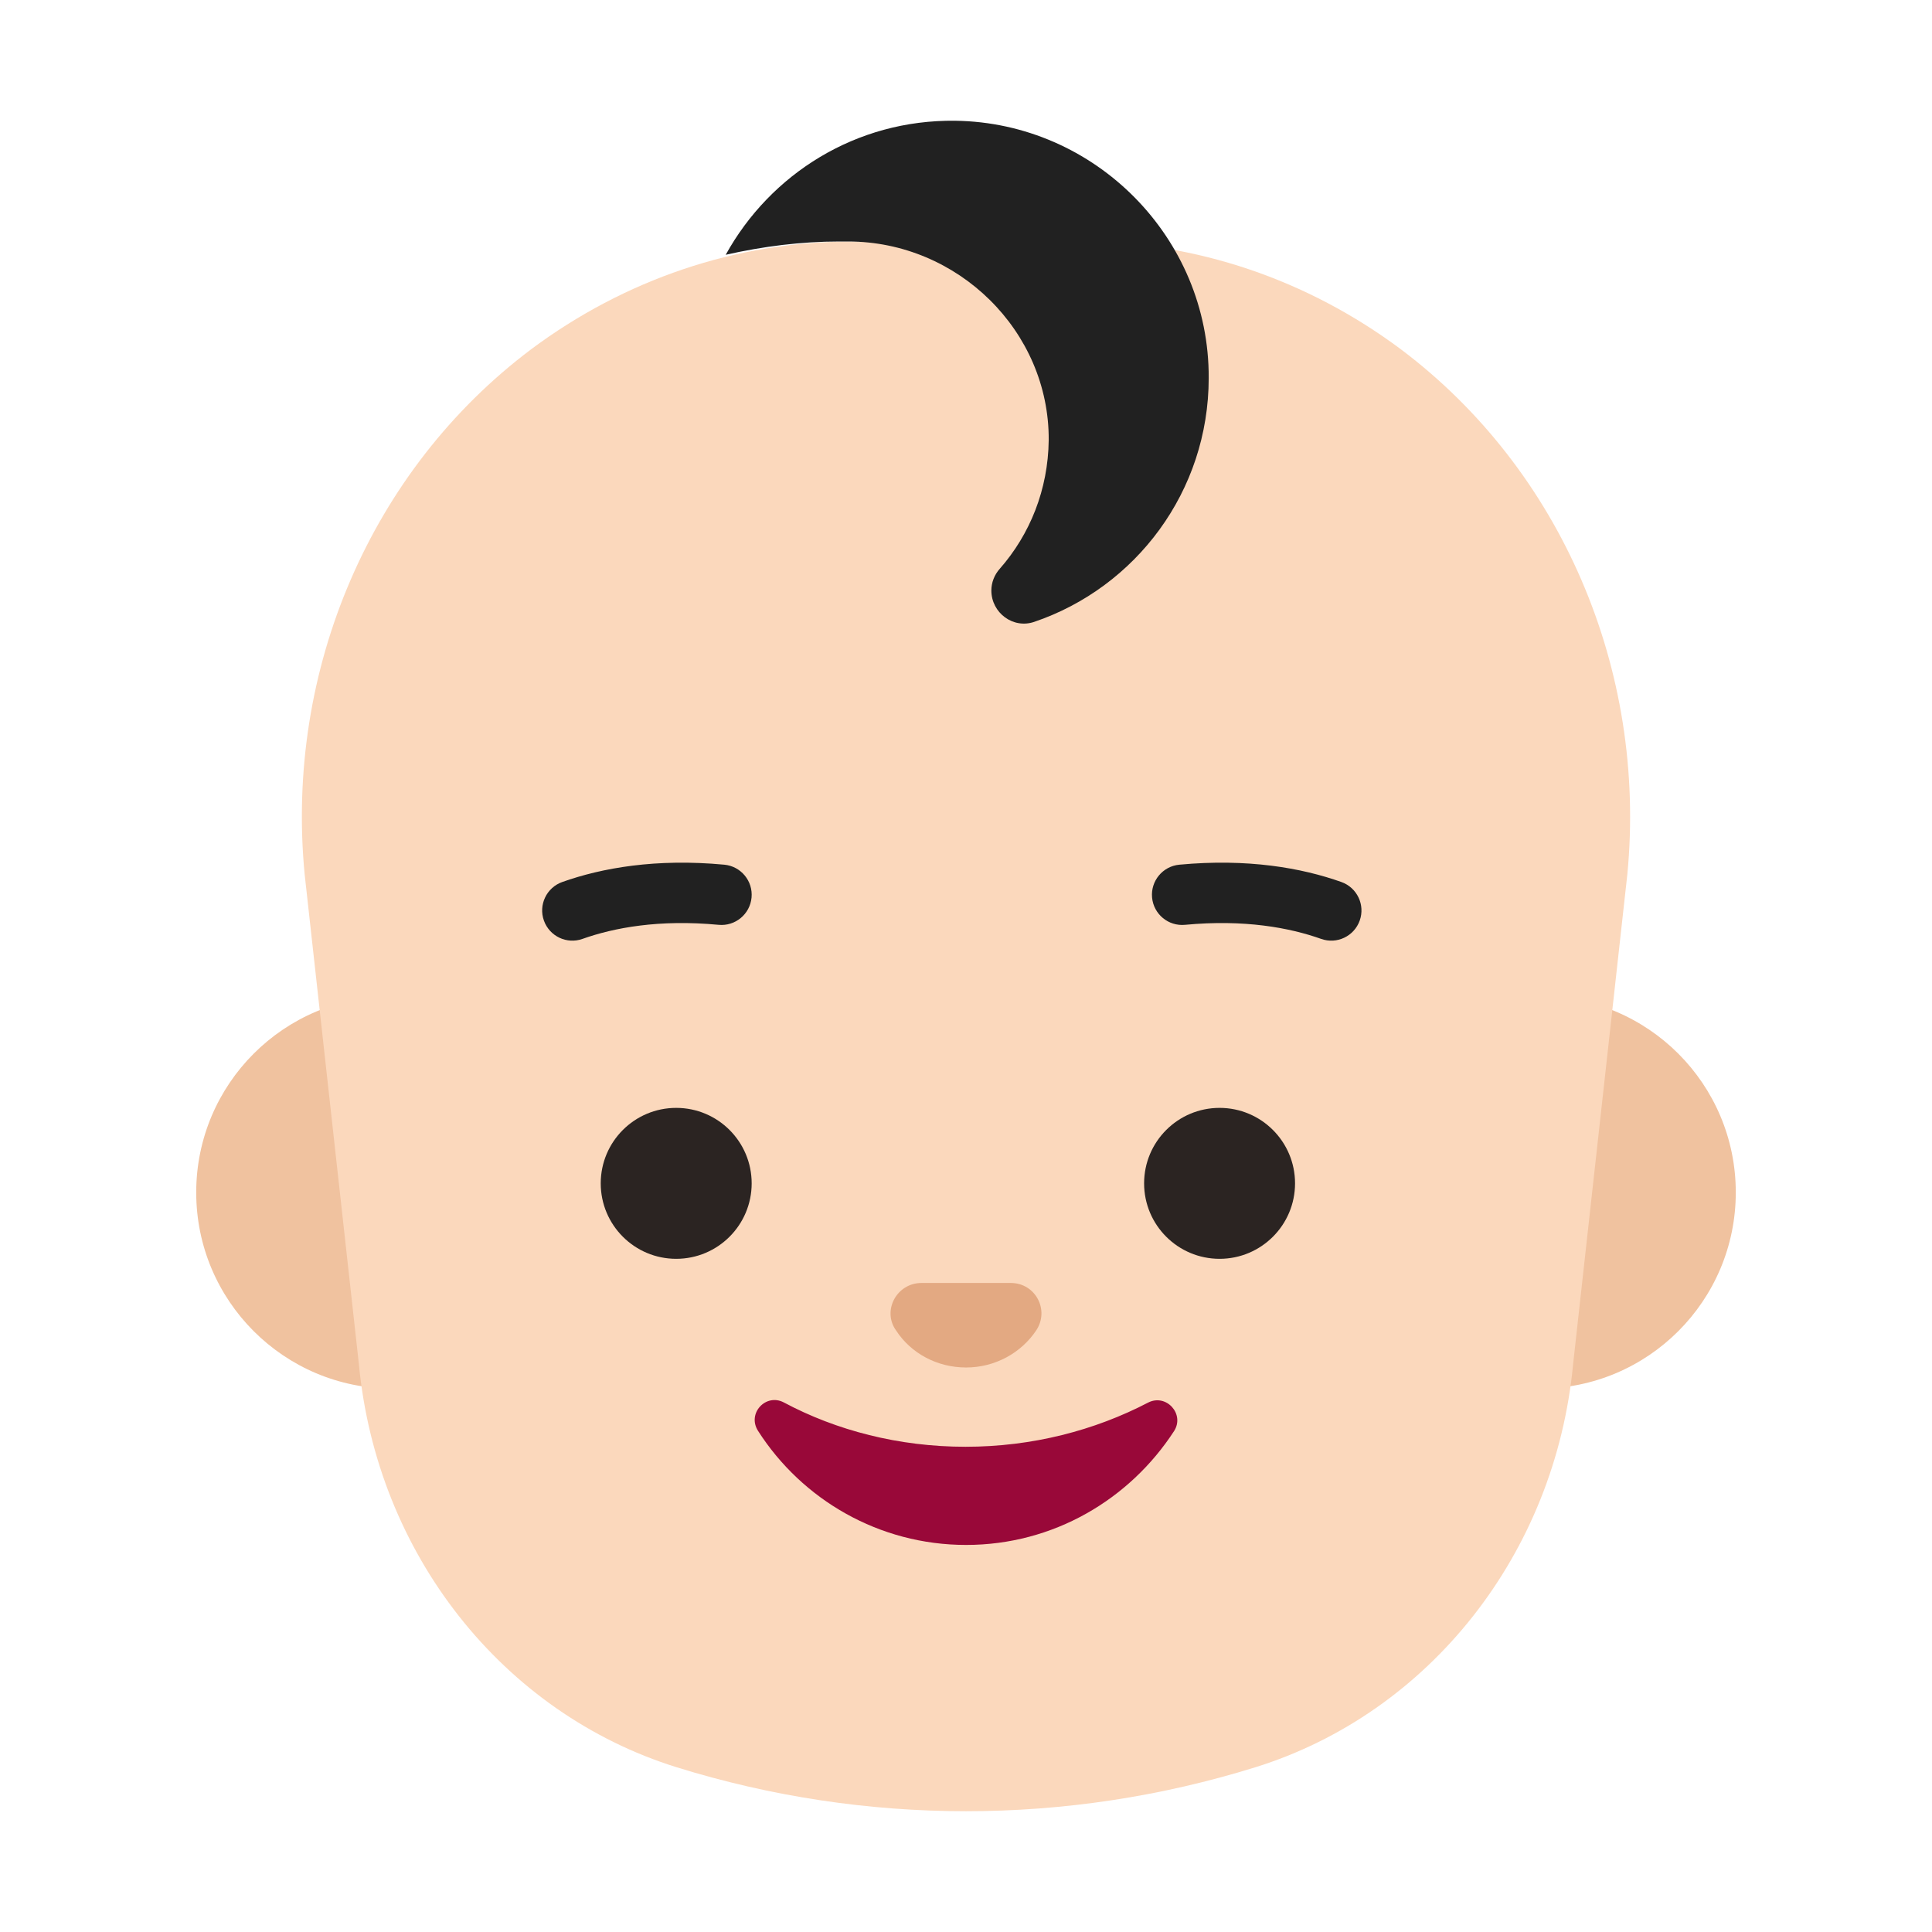
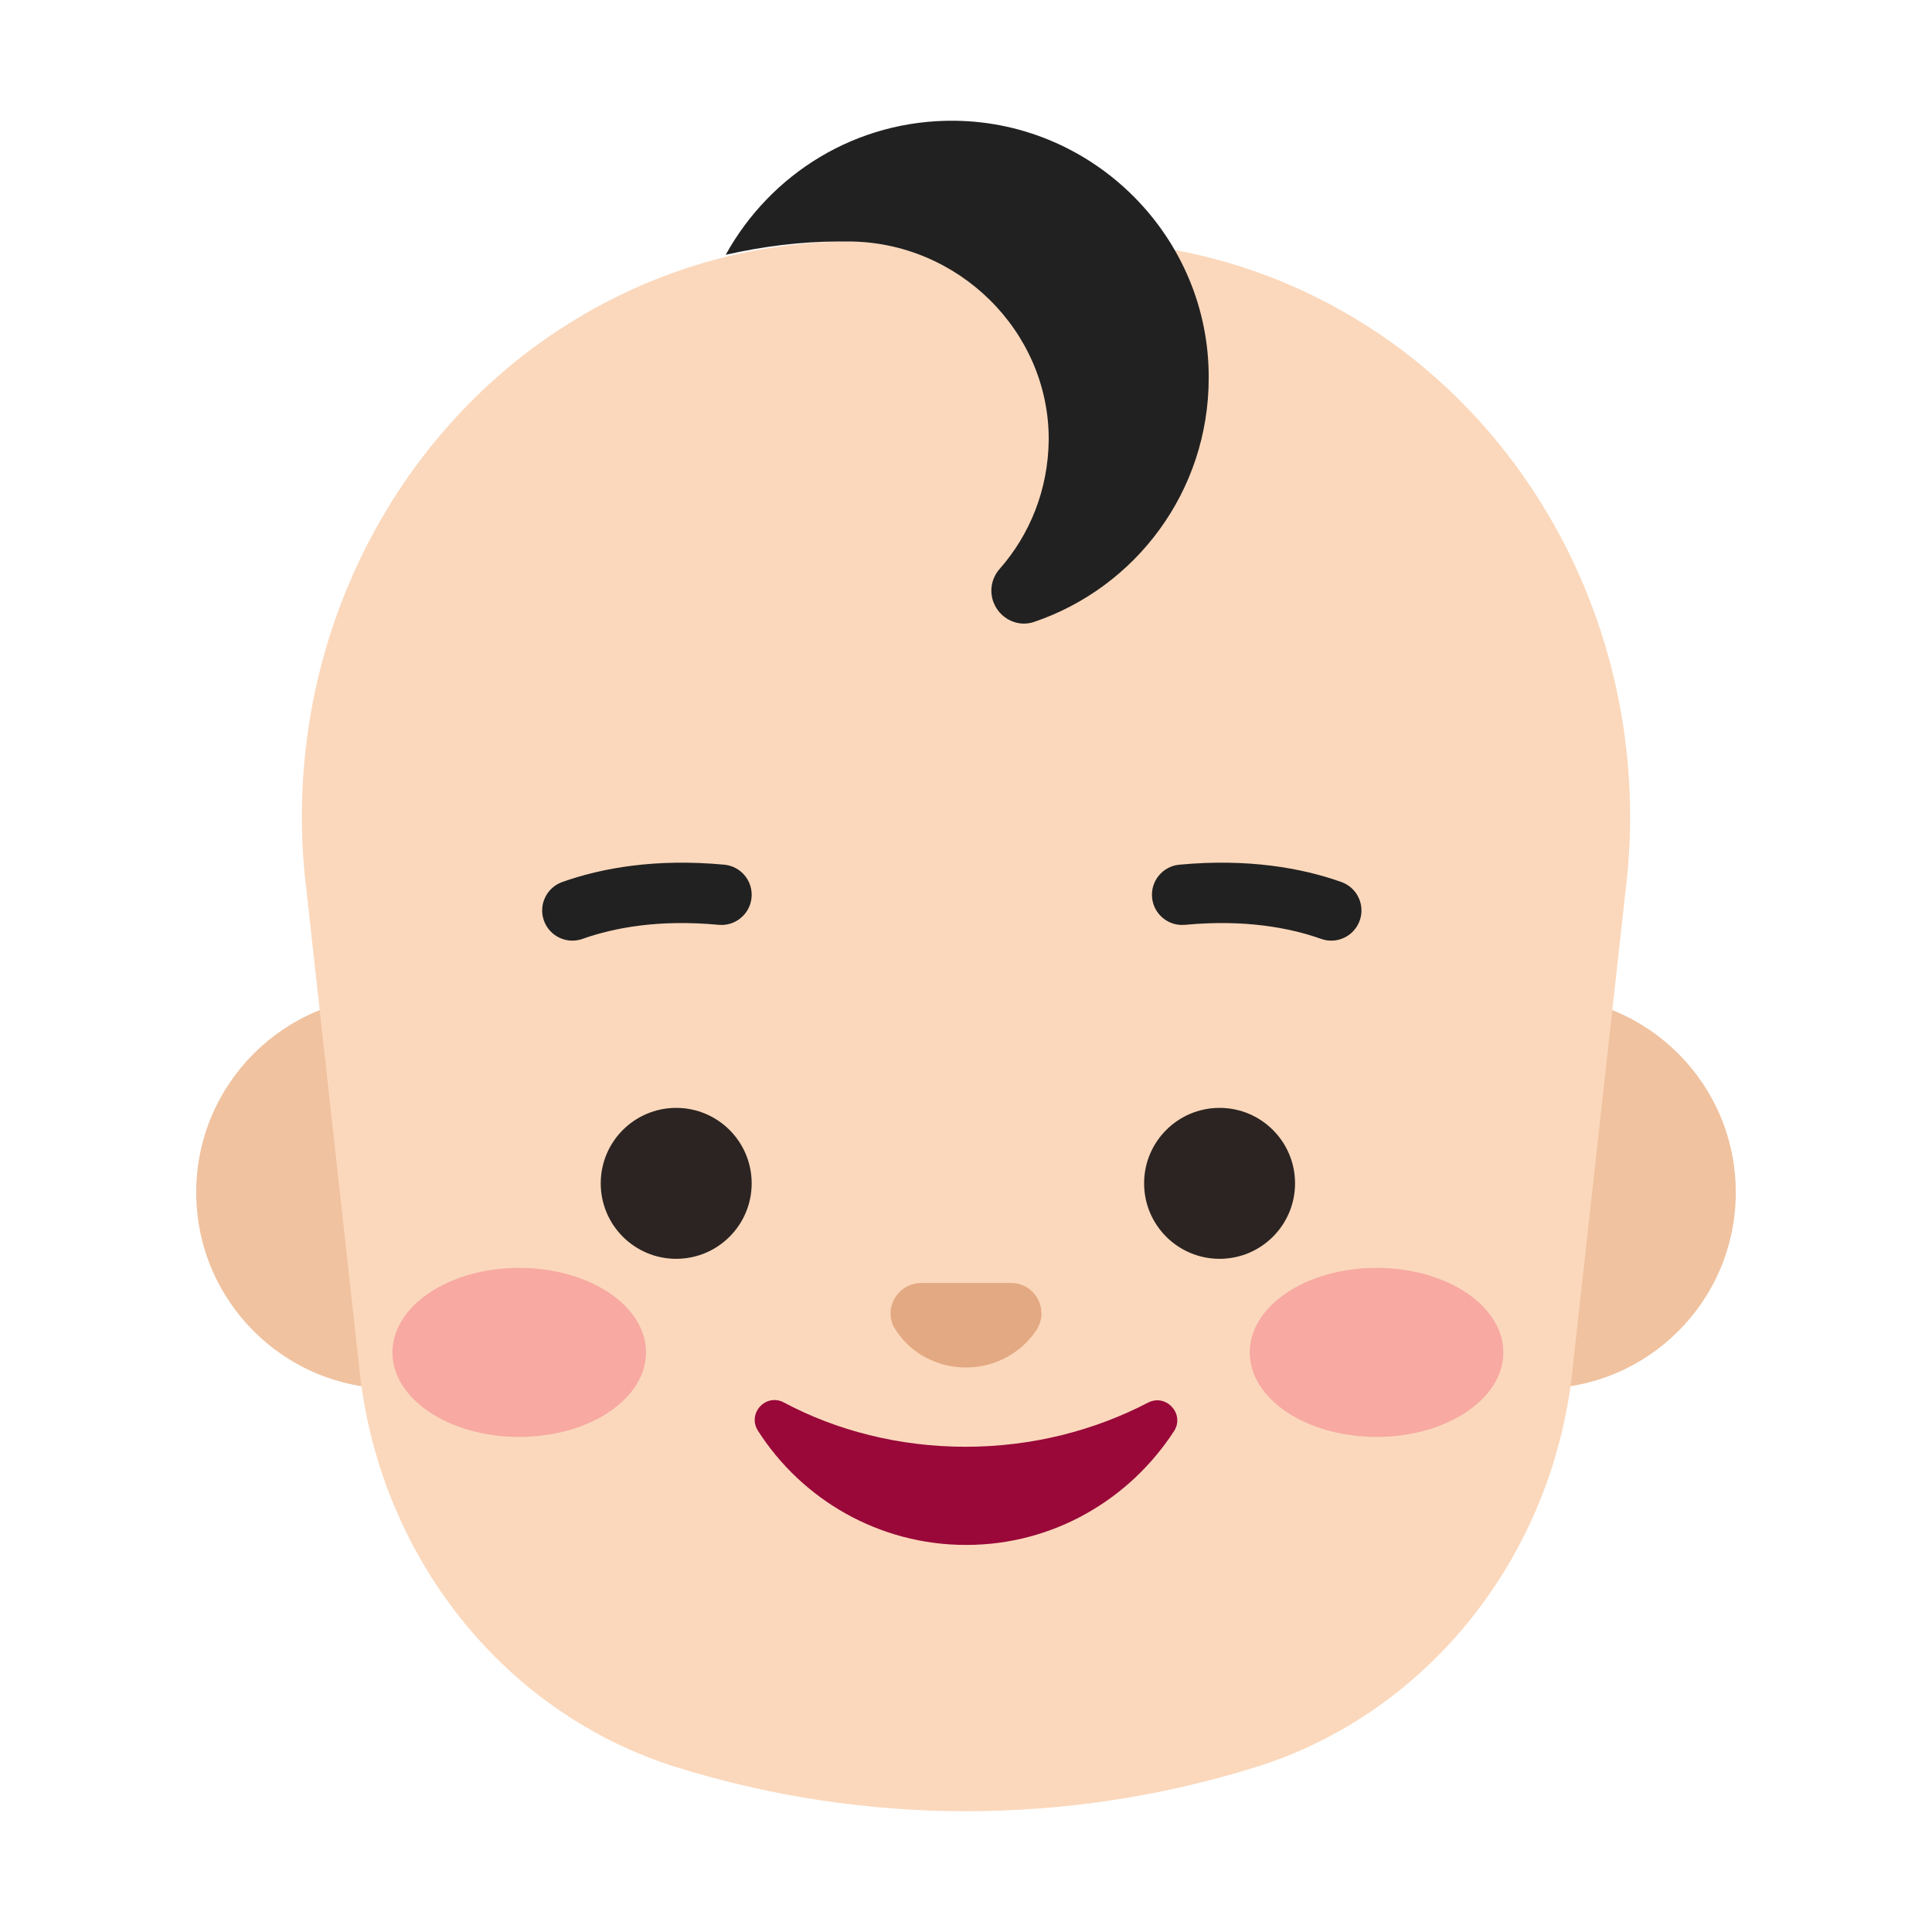
<svg xmlns="http://www.w3.org/2000/svg" width="32" height="32" viewBox="0 0 32 32" fill="none">
  <path d="M9.75 19.75C9.75 21.545 8.295 23 6.5 23C4.705 23 3.25 21.545 3.25 19.75C3.25 17.955 4.705 16.5 6.5 16.5C8.295 16.5 9.75 17.955 9.75 19.75Z" fill="#F0C29F" />
  <path d="M28.75 19.75C28.75 21.545 27.295 23 25.5 23C23.705 23 22.25 21.545 22.25 19.75C22.25 17.955 23.705 16.5 25.5 16.5C27.295 16.5 28.75 17.955 28.75 19.75Z" fill="#F0C29F" />
  <path d="M23.209 5.79C21.658 4.63 19.801 4 17.903 4H14.097C12.199 4 10.342 4.63 8.791 5.79C6.148 7.78 4.719 11.091 5.046 14.481L5.944 22.592C6.24 25.732 8.321 28.372 11.209 29.272C14.332 30.242 17.668 30.242 20.791 29.272C23.678 28.372 25.76 25.732 26.056 22.592L26.954 14.481C27.28 11.091 25.852 7.78 23.209 5.79Z" fill="#FBD8BC" />
  <path d="M15.992 23.963C14.887 23.963 13.851 23.692 12.985 23.23C12.686 23.07 12.368 23.411 12.557 23.702C13.284 24.837 14.558 25.589 16.002 25.589C17.446 25.589 18.71 24.837 19.447 23.702C19.626 23.421 19.318 23.08 19.019 23.23C18.133 23.692 17.097 23.963 15.992 23.963Z" fill="#990839" />
  <path d="M16.002 22.65C16.485 22.65 16.916 22.405 17.162 22.037C17.388 21.7 17.152 21.25 16.741 21.25H15.263C14.852 21.25 14.606 21.71 14.842 22.037C15.088 22.415 15.52 22.65 16.002 22.65Z" fill="#E3A982" />
  <circle cx="11.2" cy="19.6" r="1.25" fill="#2B2422" />
  <circle cx="20.2" cy="19.6" r="1.25" fill="#2B2422" />
  <path d="M9.648 15.551C10.169 15.366 10.916 15.225 11.903 15.318C12.178 15.344 12.422 15.142 12.448 14.867C12.474 14.592 12.272 14.348 11.997 14.322C10.864 14.216 9.971 14.375 9.312 14.609C9.052 14.702 8.916 14.988 9.009 15.248C9.102 15.508 9.388 15.644 9.648 15.551Z" fill="#212121" />
  <path d="M22.218 14.609C21.559 14.375 20.666 14.216 19.533 14.322C19.258 14.348 19.056 14.592 19.082 14.867C19.108 15.142 19.352 15.344 19.627 15.318C20.614 15.225 21.361 15.366 21.882 15.551C22.142 15.644 22.428 15.508 22.521 15.248C22.614 14.988 22.478 14.702 22.218 14.609Z" fill="#212121" />
  <path d="M15.82 2C14.18 1.98 12.76 2.88 12.02 4.22C12.64 4.08 13.27 4 13.9 4H14.05C15.86 4 17.38 5.48 17.37 7.29C17.36 8.11 17.06 8.85 16.56 9.42C16.47 9.52 16.42 9.65 16.42 9.78C16.42 10.15 16.78 10.42 17.13 10.3C18.81 9.73 20.02 8.14 20.02 6.26C20.03 3.94 18.14 2.03 15.82 2Z" fill="#212121" />
+   <ellipse cx="8.6" cy="22.4" rx="2.1" ry="1.4" fill="#F59A9A" fill-opacity="0.75" />
+   <ellipse cx="22.8" cy="22.4" rx="2.1" ry="1.4" fill="#F59A9A" fill-opacity="0.75" />
</svg>
